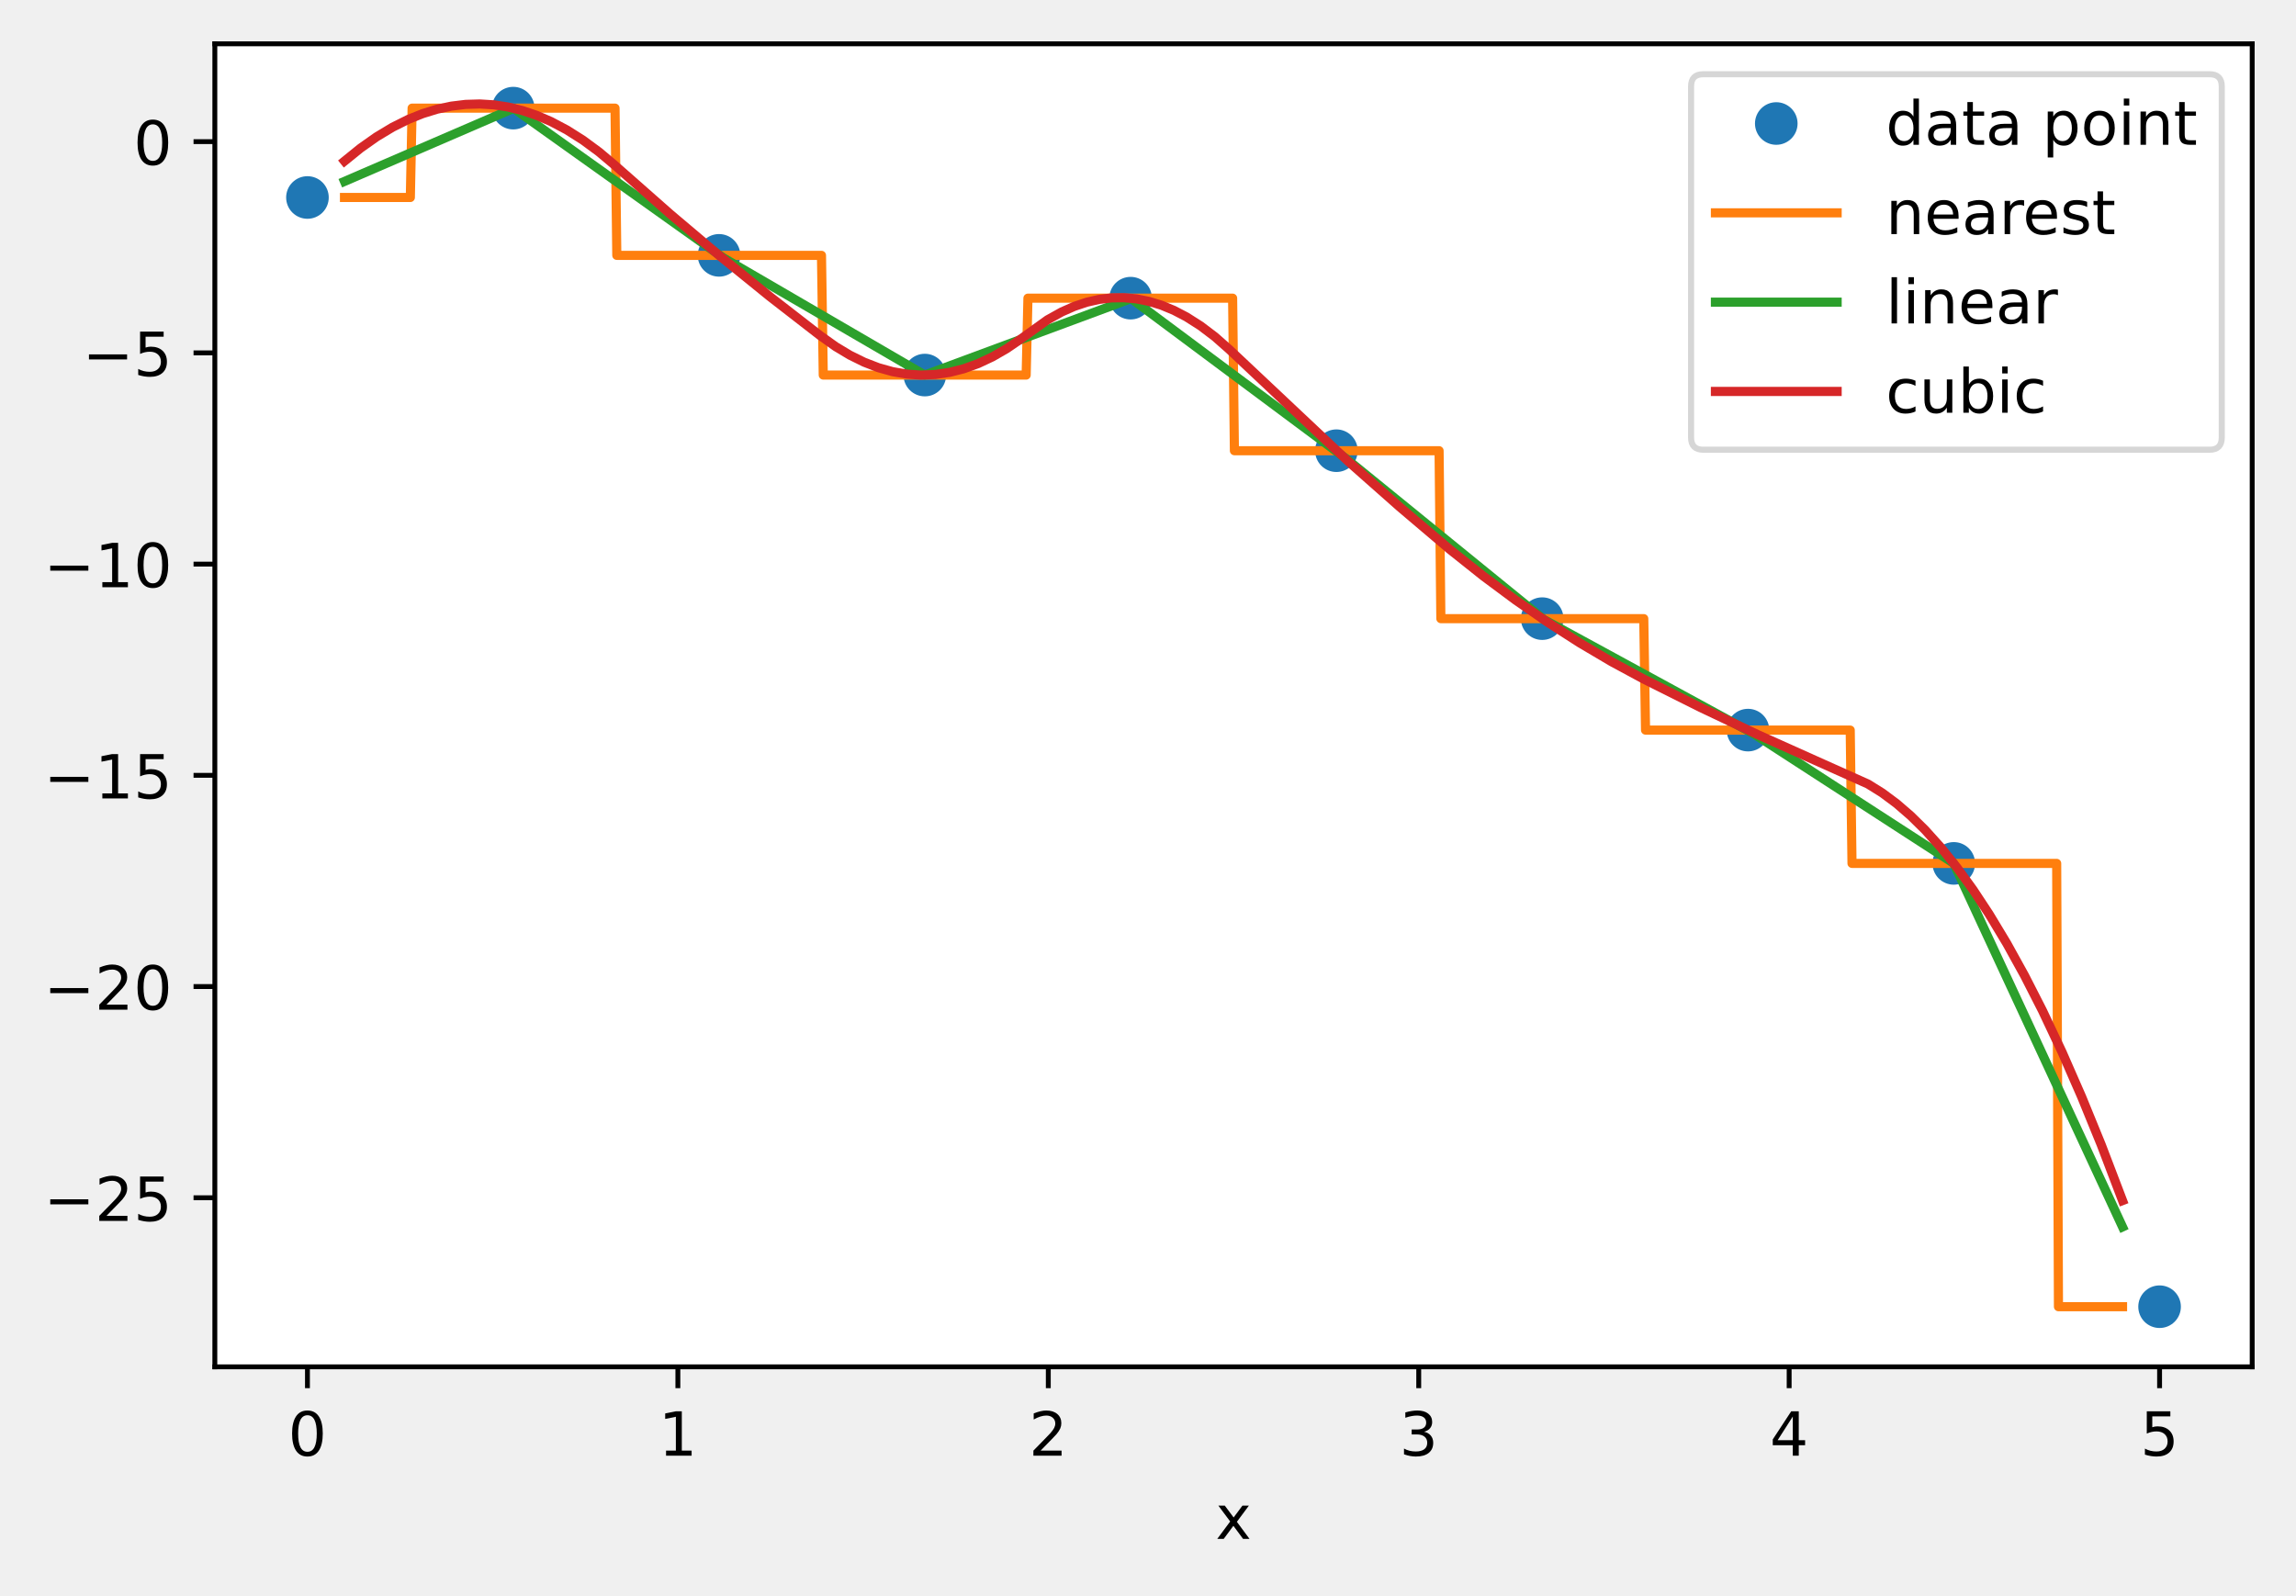
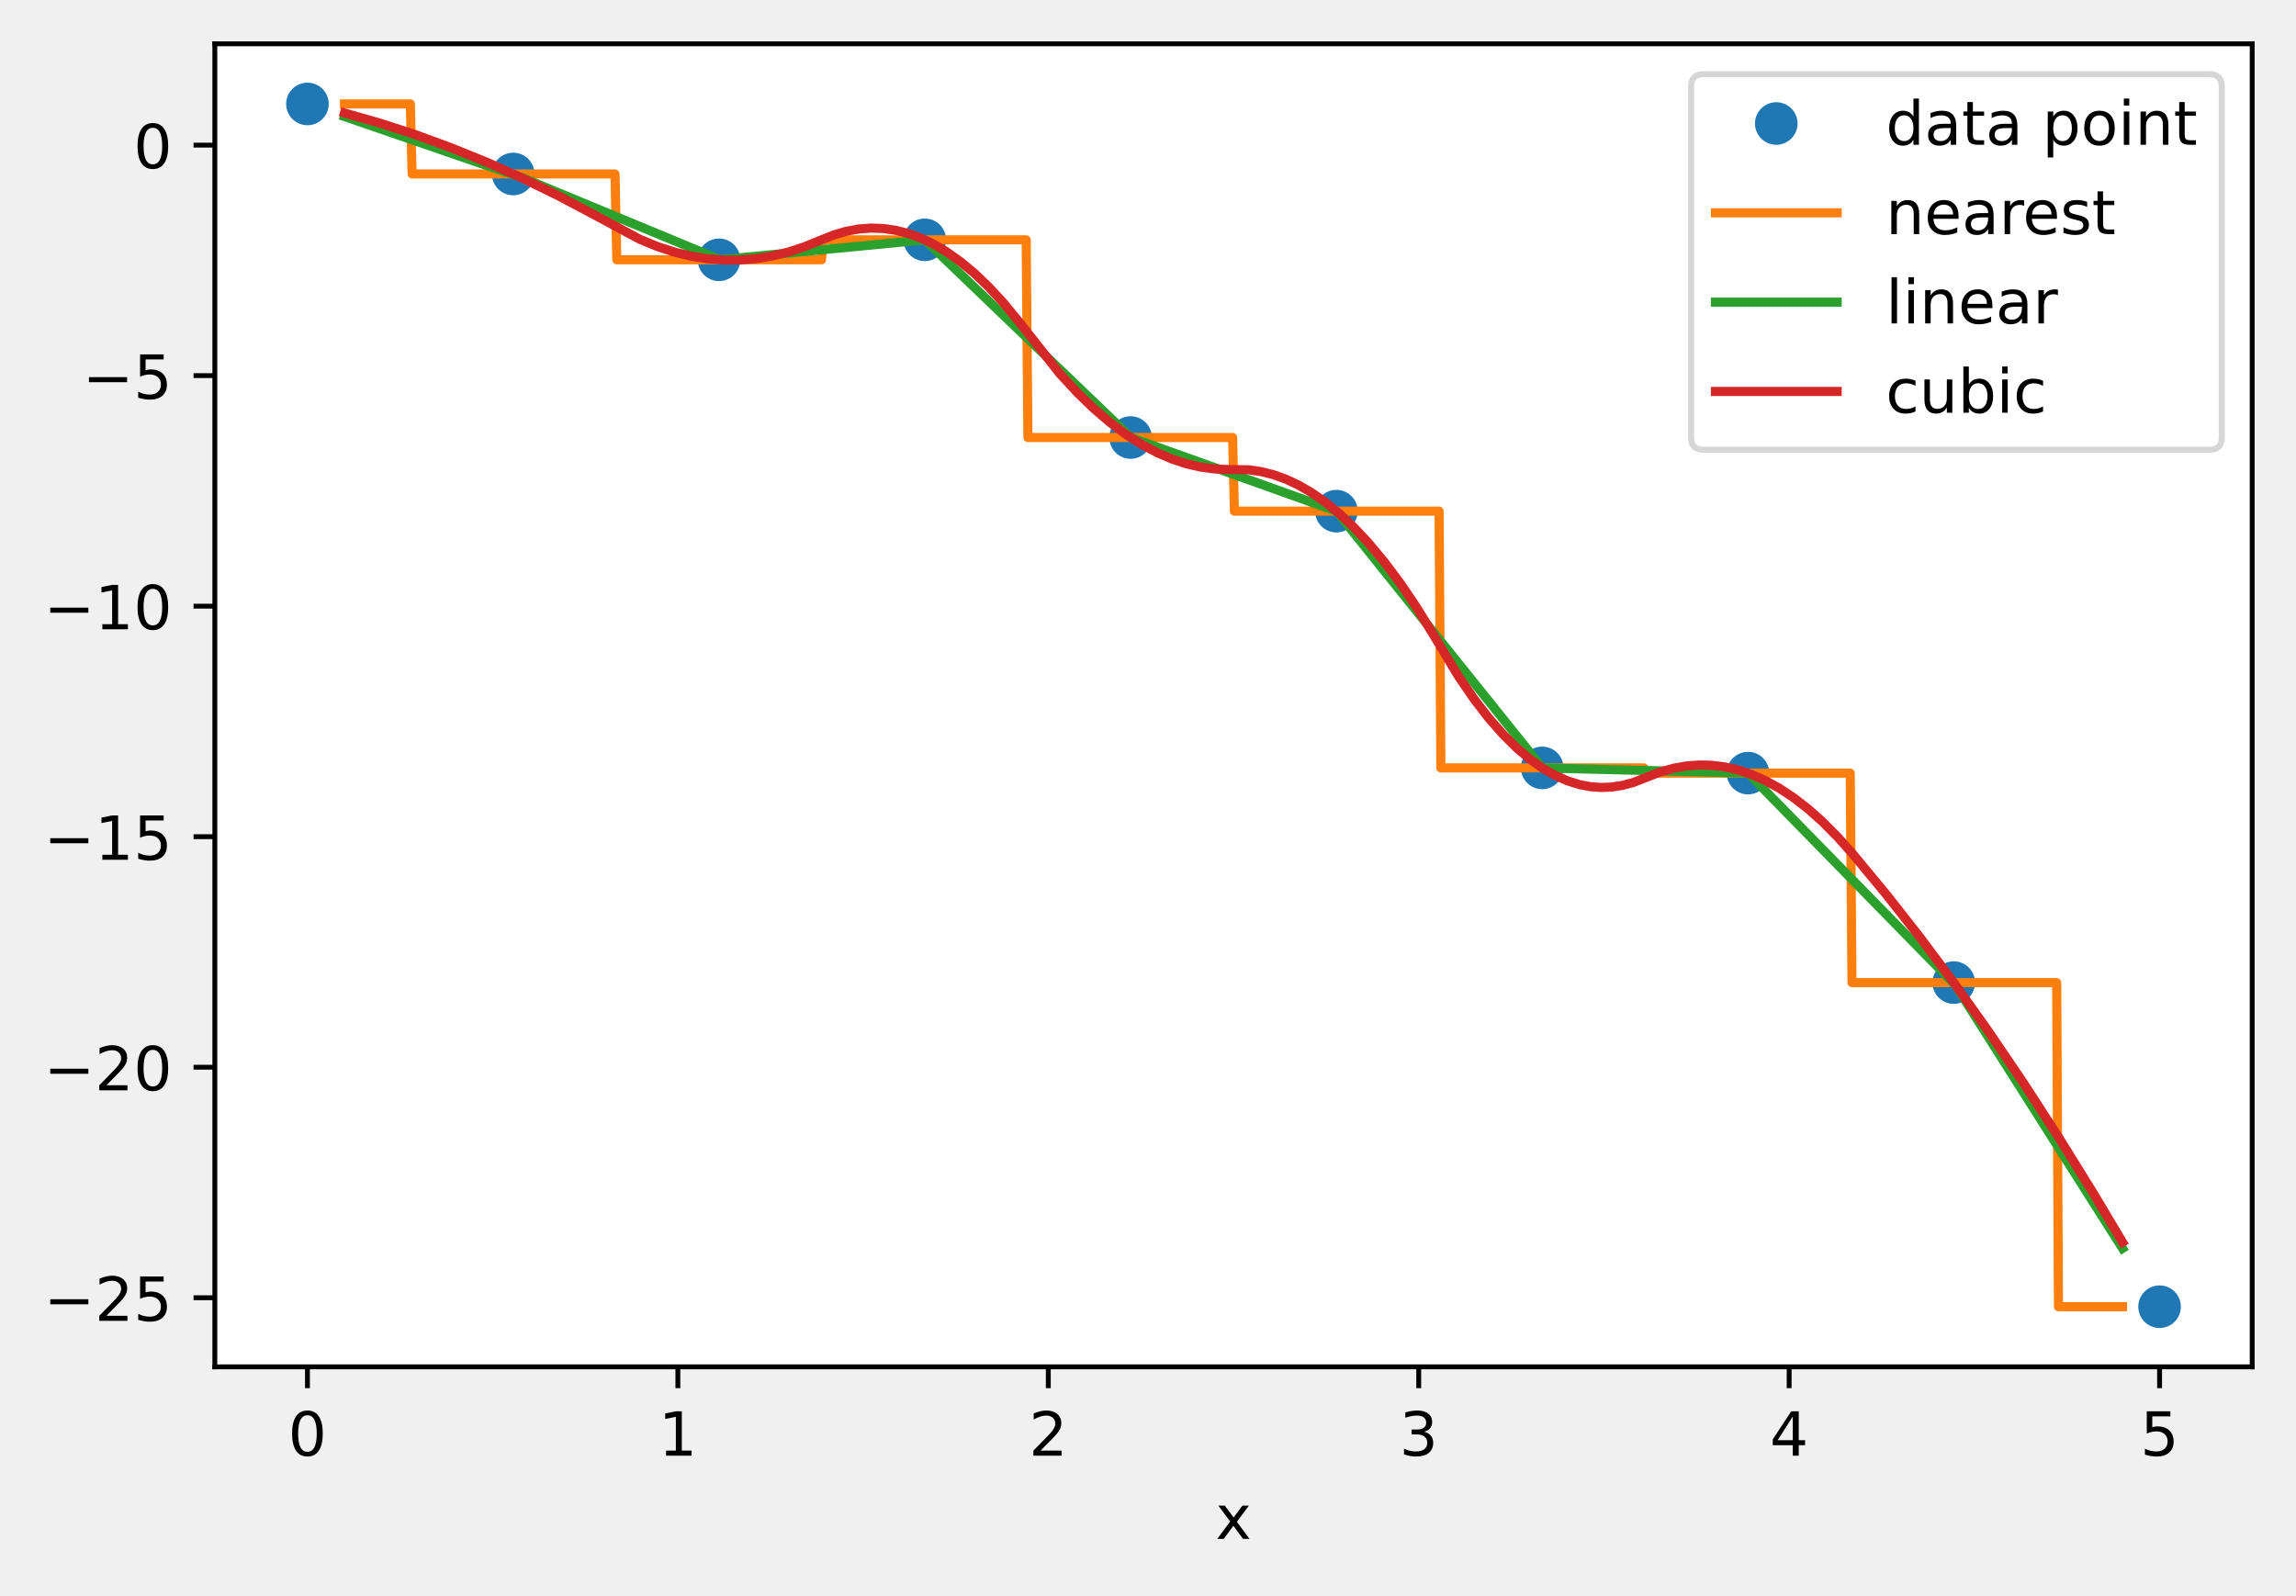
<svg xmlns="http://www.w3.org/2000/svg" xmlns:xlink="http://www.w3.org/1999/xlink" height="262.196pt" version="1.1" viewBox="0 0 377.305 262.196" width="377.305pt">
  <defs>
    <style type="text/css">*{stroke-linecap:butt;stroke-linejoin:round;}</style>
  </defs>
  <g id="figure_1">
    <g id="patch_1">
      <path d="M 0 262.196  L 377.305 262.196  L 377.305 0  L 0 0  z " style="fill:none;" />
    </g>
    <g id="axes_1">
      <g id="patch_2">
        <path d="M 35.305 224.64  L 370.105 224.64  L 370.105 7.2  L 35.305 7.2  z " style="fill:#ffffff;" />
      </g>
      <g id="matplotlib.axis_1">
        <g id="xtick_1">
          <g id="line2d_1">
            <defs>
-               <path d="M 0 0  L 0 3.5  " id="m9fa7b2bb72" style="stroke:#000000;stroke-width:0.8;" />
-             </defs>
-             <g>
-               <use style="stroke:#000000;stroke-width:0.8;" x="50.523" xlink:href="#m9fa7b2bb72" y="224.64" />
+               <path d="M 0 0  L 0 3.5  " id="mdf6b6b9850" style="stroke:#000000;stroke-width:0.8;" />
+             </defs>
+             <g>
+               <use style="stroke:#000000;stroke-width:0.8;" x="50.523" xlink:href="#mdf6b6b9850" y="224.64" />
            </g>
          </g>
          <g id="text_1">
            <g transform="translate(47.34162 239.2384)scale(0.1 -0.1)">
              <defs>
                <path d="M 31.781 66.406  Q 24.172 66.406 20.328 58.906  Q 16.5 51.422 16.5 36.375  Q 16.5 21.391 20.328 13.891  Q 24.172 6.391 31.781 6.391  Q 39.453 6.391 43.281 13.891  Q 47.125 21.391 47.125 36.375  Q 47.125 51.422 43.281 58.906  Q 39.453 66.406 31.781 66.406  z M 31.781 74.219  Q 44.047 74.219 50.516 64.516  Q 56.984 54.828 56.984 36.375  Q 56.984 17.969 50.516 8.266  Q 44.047 -1.422 31.781 -1.422  Q 19.531 -1.422 13.062 8.266  Q 6.594 17.969 6.594 36.375  Q 6.594 54.828 13.062 64.516  Q 19.531 74.219 31.781 74.219  z " id="DejaVuSans-48" />
              </defs>
              <use xlink:href="#DejaVuSans-48" />
            </g>
          </g>
        </g>
        <g id="xtick_2">
          <g id="line2d_2">
            <g>
-               <use style="stroke:#000000;stroke-width:0.8;" x="111.396" xlink:href="#m9fa7b2bb72" y="224.64" />
+               <use style="stroke:#000000;stroke-width:0.8;" x="111.396" xlink:href="#mdf6b6b9850" y="224.64" />
            </g>
          </g>
          <g id="text_2">
            <g transform="translate(108.2143 239.2384)scale(0.1 -0.1)">
              <defs>
                <path d="M 12.406 8.297  L 28.516 8.297  L 28.516 63.922  L 10.984 60.406  L 10.984 69.391  L 28.422 72.906  L 38.281 72.906  L 38.281 8.297  L 54.391 8.297  L 54.391 0  L 12.406 0  z " id="DejaVuSans-49" />
              </defs>
              <use xlink:href="#DejaVuSans-49" />
            </g>
          </g>
        </g>
        <g id="xtick_3">
          <g id="line2d_3">
            <g>
-               <use style="stroke:#000000;stroke-width:0.8;" x="172.268" xlink:href="#m9fa7b2bb72" y="224.64" />
+               <use style="stroke:#000000;stroke-width:0.8;" x="172.268" xlink:href="#mdf6b6b9850" y="224.64" />
            </g>
          </g>
          <g id="text_3">
            <g transform="translate(169.0871 239.2384)scale(0.1 -0.1)">
              <defs>
                <path d="M 19.188 8.297  L 53.609 8.297  L 53.609 0  L 7.328 0  L 7.328 8.297  Q 12.938 14.109 22.625 23.891  Q 32.328 33.688 34.812 36.531  Q 39.547 41.844 41.422 45.531  Q 43.312 49.219 43.312 52.781  Q 43.312 58.594 39.234 62.25  Q 35.156 65.922 28.609 65.922  Q 23.969 65.922 18.812 64.312  Q 13.672 62.703 7.812 59.422  L 7.812 69.391  Q 13.766 71.781 18.938 73  Q 24.125 74.219 28.422 74.219  Q 39.75 74.219 46.484 68.547  Q 53.219 62.891 53.219 53.422  Q 53.219 48.922 51.531 44.891  Q 49.859 40.875 45.406 35.406  Q 44.188 33.984 37.641 27.219  Q 31.109 20.453 19.188 8.297  z " id="DejaVuSans-50" />
              </defs>
              <use xlink:href="#DejaVuSans-50" />
            </g>
          </g>
        </g>
        <g id="xtick_4">
          <g id="line2d_4">
            <g>
-               <use style="stroke:#000000;stroke-width:0.8;" x="233.141" xlink:href="#m9fa7b2bb72" y="224.64" />
+               <use style="stroke:#000000;stroke-width:0.8;" x="233.141" xlink:href="#mdf6b6b9850" y="224.64" />
            </g>
          </g>
          <g id="text_4">
            <g transform="translate(229.9598 239.2384)scale(0.1 -0.1)">
              <defs>
                <path d="M 40.578 39.312  Q 47.656 37.797 51.625 33  Q 55.609 28.219 55.609 21.188  Q 55.609 10.406 48.188 4.484  Q 40.766 -1.422 27.094 -1.422  Q 22.516 -1.422 17.656 -0.516  Q 12.797 0.391 7.625 2.203  L 7.625 11.719  Q 11.719 9.328 16.594 8.109  Q 21.484 6.891 26.812 6.891  Q 36.078 6.891 40.938 10.547  Q 45.797 14.203 45.797 21.188  Q 45.797 27.641 41.281 31.266  Q 36.766 34.906 28.719 34.906  L 20.219 34.906  L 20.219 43.016  L 29.109 43.016  Q 36.375 43.016 40.234 45.922  Q 44.094 48.828 44.094 54.297  Q 44.094 59.906 40.109 62.906  Q 36.141 65.922 28.719 65.922  Q 24.656 65.922 20.016 65.031  Q 15.375 64.156 9.812 62.312  L 9.812 71.094  Q 15.438 72.656 20.344 73.438  Q 25.25 74.219 29.594 74.219  Q 40.828 74.219 47.359 69.109  Q 53.906 64.016 53.906 55.328  Q 53.906 49.266 50.438 45.094  Q 46.969 40.922 40.578 39.312  z " id="DejaVuSans-51" />
              </defs>
              <use xlink:href="#DejaVuSans-51" />
            </g>
          </g>
        </g>
        <g id="xtick_5">
          <g id="line2d_5">
            <g>
-               <use style="stroke:#000000;stroke-width:0.8;" x="294.014" xlink:href="#m9fa7b2bb72" y="224.64" />
+               <use style="stroke:#000000;stroke-width:0.8;" x="294.014" xlink:href="#mdf6b6b9850" y="224.64" />
            </g>
          </g>
          <g id="text_5">
            <g transform="translate(290.8325 239.2384)scale(0.1 -0.1)">
              <defs>
                <path d="M 37.797 64.312  L 12.891 25.391  L 37.797 25.391  z M 35.203 72.906  L 47.609 72.906  L 47.609 25.391  L 58.016 25.391  L 58.016 17.188  L 47.609 17.188  L 47.609 0  L 37.797 0  L 37.797 17.188  L 4.891 17.188  L 4.891 26.703  z " id="DejaVuSans-52" />
              </defs>
              <use xlink:href="#DejaVuSans-52" />
            </g>
          </g>
        </g>
        <g id="xtick_6">
          <g id="line2d_6">
            <g>
-               <use style="stroke:#000000;stroke-width:0.8;" x="354.887" xlink:href="#m9fa7b2bb72" y="224.64" />
+               <use style="stroke:#000000;stroke-width:0.8;" x="354.887" xlink:href="#mdf6b6b9850" y="224.64" />
            </g>
          </g>
          <g id="text_6">
            <g transform="translate(351.7053 239.2384)scale(0.1 -0.1)">
              <defs>
                <path d="M 10.797 72.906  L 49.516 72.906  L 49.516 64.594  L 19.828 64.594  L 19.828 46.734  Q 21.969 47.469 24.109 47.828  Q 26.266 48.188 28.422 48.188  Q 40.625 48.188 47.75 41.5  Q 54.891 34.812 54.891 23.391  Q 54.891 11.625 47.562 5.094  Q 40.234 -1.422 26.906 -1.422  Q 22.312 -1.422 17.547 -0.641  Q 12.797 0.141 7.719 1.703  L 7.719 11.625  Q 12.109 9.234 16.797 8.062  Q 21.484 6.891 26.703 6.891  Q 35.156 6.891 40.078 11.328  Q 45.016 15.766 45.016 23.391  Q 45.016 31 40.078 35.438  Q 35.156 39.891 26.703 39.891  Q 22.75 39.891 18.812 39.016  Q 14.891 38.141 10.797 36.281  z " id="DejaVuSans-53" />
              </defs>
              <use xlink:href="#DejaVuSans-53" />
            </g>
          </g>
        </g>
        <g id="text_7">
          <g transform="translate(199.7453 252.9166)scale(0.1 -0.1)">
            <defs>
              <path d="M 54.891 54.688  L 35.109 28.078  L 55.906 0  L 45.312 0  L 29.391 21.484  L 13.484 0  L 2.875 0  L 24.125 28.609  L 4.688 54.688  L 15.281 54.688  L 29.781 35.203  L 44.281 54.688  z " id="DejaVuSans-120" />
            </defs>
            <use xlink:href="#DejaVuSans-120" />
          </g>
        </g>
      </g>
      <g id="matplotlib.axis_2">
        <g id="ytick_1">
          <g id="line2d_7">
            <defs>
-               <path d="M 0 0  L -3.5 0  " id="m4be8e245df" style="stroke:#000000;stroke-width:0.8;" />
-             </defs>
-             <g>
-               <use style="stroke:#000000;stroke-width:0.8;" x="35.305" xlink:href="#m4be8e245df" y="196.855" />
+               <path d="M 0 0  L -3.5 0  " id="m2363ad67a5" style="stroke:#000000;stroke-width:0.8;" />
+             </defs>
+             <g>
+               <use style="stroke:#000000;stroke-width:0.8;" x="35.305" xlink:href="#m2363ad67a5" y="213.281" />
            </g>
          </g>
          <g id="text_8">
-             <g transform="translate(7.2 200.6547)scale(0.1 -0.1)">
+             <g transform="translate(7.2 217.0801)scale(0.1 -0.1)">
              <defs>
                <path d="M 10.594 35.5  L 73.188 35.5  L 73.188 27.203  L 10.594 27.203  z " id="DejaVuSans-8722" />
              </defs>
              <use xlink:href="#DejaVuSans-8722" />
              <use x="83.789" xlink:href="#DejaVuSans-50" />
              <use x="147.412" xlink:href="#DejaVuSans-53" />
            </g>
          </g>
        </g>
        <g id="ytick_2">
          <g id="line2d_8">
            <g>
-               <use style="stroke:#000000;stroke-width:0.8;" x="35.305" xlink:href="#m4be8e245df" y="162.14" />
+               <use style="stroke:#000000;stroke-width:0.8;" x="35.305" xlink:href="#m2363ad67a5" y="175.394" />
            </g>
          </g>
          <g id="text_9">
-             <g transform="translate(7.2 165.9394)scale(0.1 -0.1)">
+             <g transform="translate(7.2 179.1937)scale(0.1 -0.1)">
              <use xlink:href="#DejaVuSans-8722" />
              <use x="83.789" xlink:href="#DejaVuSans-50" />
              <use x="147.412" xlink:href="#DejaVuSans-48" />
            </g>
          </g>
        </g>
        <g id="ytick_3">
          <g id="line2d_9">
            <g>
-               <use style="stroke:#000000;stroke-width:0.8;" x="35.305" xlink:href="#m4be8e245df" y="127.425" />
+               <use style="stroke:#000000;stroke-width:0.8;" x="35.305" xlink:href="#m2363ad67a5" y="137.508" />
            </g>
          </g>
          <g id="text_10">
-             <g transform="translate(7.2 131.2242)scale(0.1 -0.1)">
+             <g transform="translate(7.2 141.3072)scale(0.1 -0.1)">
              <use xlink:href="#DejaVuSans-8722" />
              <use x="83.789" xlink:href="#DejaVuSans-49" />
              <use x="147.412" xlink:href="#DejaVuSans-53" />
            </g>
          </g>
        </g>
        <g id="ytick_4">
          <g id="line2d_10">
            <g>
-               <use style="stroke:#000000;stroke-width:0.8;" x="35.305" xlink:href="#m4be8e245df" y="92.71" />
+               <use style="stroke:#000000;stroke-width:0.8;" x="35.305" xlink:href="#m2363ad67a5" y="99.621" />
            </g>
          </g>
          <g id="text_11">
-             <g transform="translate(7.2 96.50896)scale(0.1 -0.1)">
+             <g transform="translate(7.2 103.4207)scale(0.1 -0.1)">
              <use xlink:href="#DejaVuSans-8722" />
              <use x="83.789" xlink:href="#DejaVuSans-49" />
              <use x="147.412" xlink:href="#DejaVuSans-48" />
            </g>
          </g>
        </g>
        <g id="ytick_5">
          <g id="line2d_11">
            <g>
-               <use style="stroke:#000000;stroke-width:0.8;" x="35.305" xlink:href="#m4be8e245df" y="57.995" />
+               <use style="stroke:#000000;stroke-width:0.8;" x="35.305" xlink:href="#m2363ad67a5" y="61.735" />
            </g>
          </g>
          <g id="text_12">
-             <g transform="translate(13.5625 61.79373)scale(0.1 -0.1)">
+             <g transform="translate(13.5625 65.53424)scale(0.1 -0.1)">
              <use xlink:href="#DejaVuSans-8722" />
              <use x="83.789" xlink:href="#DejaVuSans-53" />
            </g>
          </g>
        </g>
        <g id="ytick_6">
          <g id="line2d_12">
            <g>
-               <use style="stroke:#000000;stroke-width:0.8;" x="35.305" xlink:href="#m4be8e245df" y="23.279" />
+               <use style="stroke:#000000;stroke-width:0.8;" x="35.305" xlink:href="#m2363ad67a5" y="23.849" />
            </g>
          </g>
          <g id="text_13">
-             <g transform="translate(21.94219 27.0785)scale(0.1 -0.1)">
+             <g transform="translate(21.94219 27.64777)scale(0.1 -0.1)">
              <use xlink:href="#DejaVuSans-48" />
            </g>
          </g>
        </g>
      </g>
      <g id="line2d_13">
        <defs>
-           <path d="M 0 3  C 0.796 3 1.559 2.684 2.121 2.121  C 2.684 1.559 3 0.796 3 0  C 3 -0.796 2.684 -1.559 2.121 -2.121  C 1.559 -2.684 0.796 -3 0 -3  C -0.796 -3 -1.559 -2.684 -2.121 -2.121  C -2.684 -1.559 -3 -0.796 -3 0  C -3 0.796 -2.684 1.559 -2.121 2.121  C -1.559 2.684 -0.796 3 0 3  z " id="m70aaa8f7f4" style="stroke:#1f77b4;" />
+           <path d="M 0 3  C 0.796 3 1.559 2.684 2.121 2.121  C 2.684 1.559 3 0.796 3 0  C 3 -0.796 2.684 -1.559 2.121 -2.121  C 1.559 -2.684 0.796 -3 0 -3  C -0.796 -3 -1.559 -2.684 -2.121 -2.121  C -2.684 -1.559 -3 -0.796 -3 0  C -3 0.796 -2.684 1.559 -2.121 2.121  C -1.559 2.684 -0.796 3 0 3  z " id="m2098691290" style="stroke:#1f77b4;" />
        </defs>
-         <g clip-path="url(#pf275169c9a)">
-           <use style="fill:#1f77b4;stroke:#1f77b4;" x="50.523" xlink:href="#m70aaa8f7f4" y="32.457" />
-           <use style="fill:#1f77b4;stroke:#1f77b4;" x="84.341" xlink:href="#m70aaa8f7f4" y="17.771" />
-           <use style="fill:#1f77b4;stroke:#1f77b4;" x="118.159" xlink:href="#m70aaa8f7f4" y="41.967" />
-           <use style="fill:#1f77b4;stroke:#1f77b4;" x="151.977" xlink:href="#m70aaa8f7f4" y="61.642" />
-           <use style="fill:#1f77b4;stroke:#1f77b4;" x="185.796" xlink:href="#m70aaa8f7f4" y="49.003" />
-           <use style="fill:#1f77b4;stroke:#1f77b4;" x="219.614" xlink:href="#m70aaa8f7f4" y="74.073" />
-           <use style="fill:#1f77b4;stroke:#1f77b4;" x="253.432" xlink:href="#m70aaa8f7f4" y="101.674" />
-           <use style="fill:#1f77b4;stroke:#1f77b4;" x="287.25" xlink:href="#m70aaa8f7f4" y="119.993" />
-           <use style="fill:#1f77b4;stroke:#1f77b4;" x="321.068" xlink:href="#m70aaa8f7f4" y="141.898" />
-           <use style="fill:#1f77b4;stroke:#1f77b4;" x="354.887" xlink:href="#m70aaa8f7f4" y="214.756" />
+         <g clip-path="url(#pa7aaea98cc)">
+           <use style="fill:#1f77b4;stroke:#1f77b4;" x="50.523" xlink:href="#m2098691290" y="17.084" />
+           <use style="fill:#1f77b4;stroke:#1f77b4;" x="84.341" xlink:href="#m2098691290" y="28.593" />
+           <use style="fill:#1f77b4;stroke:#1f77b4;" x="118.159" xlink:href="#m2098691290" y="42.698" />
+           <use style="fill:#1f77b4;stroke:#1f77b4;" x="151.977" xlink:href="#m2098691290" y="39.413" />
+           <use style="fill:#1f77b4;stroke:#1f77b4;" x="185.796" xlink:href="#m2098691290" y="71.908" />
+           <use style="fill:#1f77b4;stroke:#1f77b4;" x="219.614" xlink:href="#m2098691290" y="84.008" />
+           <use style="fill:#1f77b4;stroke:#1f77b4;" x="253.432" xlink:href="#m2098691290" y="126.204" />
+           <use style="fill:#1f77b4;stroke:#1f77b4;" x="287.25" xlink:href="#m2098691290" y="127.061" />
+           <use style="fill:#1f77b4;stroke:#1f77b4;" x="321.068" xlink:href="#m2098691290" y="161.492" />
+           <use style="fill:#1f77b4;stroke:#1f77b4;" x="354.887" xlink:href="#m2098691290" y="214.756" />
        </g>
      </g>
      <g id="line2d_14">
-         <path clip-path="url(#pf275169c9a)" d="M 56.61 32.457  L 67.432 32.457  L 67.724 17.771  L 101.067 17.771  L 101.36 41.967  L 134.995 41.967  L 135.288 61.642  L 168.631 61.642  L 168.923 49.003  L 202.558 49.003  L 202.851 74.073  L 236.486 74.073  L 236.779 101.674  L 270.122 101.674  L 270.414 119.993  L 304.05 119.993  L 304.342 141.898  L 337.977 141.898  L 338.27 214.756  L 348.799 214.756  L 348.799 214.756  " style="fill:none;stroke:#ff7f0e;stroke-linecap:square;stroke-width:1.5;" />
+         <path clip-path="url(#pa7aaea98cc)" d="M 56.61 17.084  L 67.432 17.084  L 67.724 28.593  L 101.067 28.593  L 101.36 42.698  L 134.995 42.698  L 135.288 39.413  L 168.631 39.413  L 168.923 71.908  L 202.558 71.908  L 202.851 84.008  L 236.486 84.008  L 236.779 126.204  L 270.122 126.204  L 270.414 127.061  L 304.05 127.061  L 304.342 161.492  L 337.977 161.492  L 338.27 214.756  L 348.799 214.756  L 348.799 214.756  " style="fill:none;stroke:#ff7f0e;stroke-linecap:square;stroke-width:1.5;" />
      </g>
      <g id="line2d_15">
-         <path clip-path="url(#pf275169c9a)" d="M 56.61 29.814  L 84.396 17.81  L 118.909 42.403  L 151.959 61.631  L 154.007 60.884  L 185.887 49.071  L 221.277 75.43  L 253.743 101.842  L 288.256 120.644  L 321.013 141.862  L 321.891 143.67  L 348.799 201.642  L 348.799 201.642  " style="fill:none;stroke:#2ca02c;stroke-linecap:square;stroke-width:1.5;" />
+         <path clip-path="url(#pa7aaea98cc)" d="M 56.61 19.155  L 85.858 29.226  L 118.324 42.682  L 151.959 39.415  L 154.299 41.644  L 185.887 71.941  L 219.522 83.975  L 220.107 84.624  L 253.45 126.205  L 287.086 127.057  L 287.378 127.192  L 321.306 161.866  L 348.799 205.169  L 348.799 205.169  " style="fill:none;stroke:#2ca02c;stroke-linecap:square;stroke-width:1.5;" />
      </g>
      <g id="line2d_16">
-         <path clip-path="url(#pf275169c9a)" d="M 56.61 26.483  L 59.242 24.353  L 61.875 22.496  L 64.507 20.912  L 67.139 19.602  L 69.479 18.667  L 71.819 17.948  L 74.159 17.445  L 76.499 17.158  L 78.839 17.087  L 81.179 17.232  L 83.518 17.593  L 85.858 18.17  L 88.198 18.963  L 90.538 19.972  L 93.17 21.366  L 95.803 23.033  L 98.435 24.973  L 101.067 27.187  L 110.134 35.181  L 118.324 42.103  L 126.513 48.741  L 134.703 55.095  L 137.335 56.971  L 139.675 58.374  L 142.015 59.528  L 144.355 60.432  L 146.694 61.086  L 149.034 61.489  L 151.374 61.643  L 153.714 61.546  L 156.054 61.2  L 158.394 60.603  L 160.734 59.756  L 163.073 58.659  L 165.413 57.312  L 167.753 55.715  L 172.14 52.565  L 174.48 51.263  L 176.528 50.358  L 178.575 49.672  L 180.622 49.206  L 182.67 48.958  L 184.717 48.93  L 186.764 49.12  L 188.812 49.53  L 190.859 50.159  L 192.907 51.007  L 194.954 52.074  L 197.294 53.562  L 199.634 55.336  L 201.973 57.396  L 221.57 75.844  L 230.052 83.342  L 238.241 90.289  L 243.798 94.713  L 249.063 98.628  L 254.328 102.275  L 259.592 105.655  L 264.857 108.766  L 270.122 111.609  L 279.481 116.29  L 288.841 120.73  L 298.2 124.928  L 306.974 128.858  L 309.314 130.317  L 311.654 132.058  L 313.994 134.079  L 316.334 136.381  L 318.966 139.306  L 321.598 142.587  L 324.231 146.224  L 326.863 150.216  L 329.788 155.069  L 332.713 160.361  L 335.638 166.091  L 338.855 172.902  L 342.072 180.244  L 345.289 188.117  L 348.799 197.311  L 348.799 197.311  " style="fill:none;stroke:#d62728;stroke-linecap:square;stroke-width:1.5;" />
+         <path clip-path="url(#pa7aaea98cc)" d="M 56.61 18.57  L 62.46 20.241  L 68.309 22.148  L 74.159 24.293  L 80.009 26.676  L 85.858 29.295  L 91.708 32.152  L 97.85 35.407  L 105.162 39.338  L 108.087 40.542  L 111.012 41.485  L 113.644 42.113  L 116.276 42.529  L 118.909 42.736  L 121.541 42.731  L 124.173 42.516  L 126.806 42.091  L 129.438 41.455  L 132.07 40.609  L 134.995 39.422  L 137.043 38.6  L 139.09 38.003  L 141.137 37.631  L 143.185 37.484  L 145.232 37.563  L 147.279 37.866  L 149.327 38.395  L 151.374 39.148  L 153.422 40.127  L 155.469 41.331  L 157.809 42.982  L 160.149 44.927  L 162.488 47.167  L 164.828 49.7  L 167.461 52.902  L 174.188 61.436  L 177.113 64.602  L 179.745 67.148  L 182.377 69.406  L 185.01 71.376  L 187.642 73.058  L 190.274 74.453  L 192.614 75.451  L 194.954 76.221  L 197.294 76.765  L 199.634 77.08  L 201.973 77.169  L 205.191 77.211  L 207.238 77.506  L 209.286 78.023  L 211.333 78.762  L 213.38 79.721  L 215.428 80.903  L 217.767 82.524  L 220.107 84.435  L 222.447 86.635  L 224.787 89.125  L 227.419 92.271  L 230.052 95.784  L 232.684 99.662  L 235.609 104.401  L 239.704 111.2  L 242.336 115.026  L 244.676 118.049  L 247.016 120.716  L 249.355 123.028  L 251.403 124.758  L 253.45 126.216  L 255.498 127.402  L 257.545 128.315  L 259.592 128.956  L 261.347 129.288  L 263.102 129.42  L 264.857 129.352  L 266.612 129.084  L 268.367 128.616  L 270.414 127.816  L 272.754 126.898  L 275.094 126.242  L 277.141 125.883  L 279.189 125.726  L 281.236 125.77  L 283.283 126.015  L 285.331 126.461  L 287.671 127.217  L 290.01 128.235  L 292.35 129.517  L 294.69 131.061  L 297.03 132.867  L 299.37 134.937  L 302.002 137.579  L 304.635 140.549  L 309.899 146.906  L 315.456 153.977  L 321.013 161.416  L 326.571 169.226  L 332.42 177.845  L 338.27 186.874  L 344.12 196.313  L 348.799 204.159  L 348.799 204.159  " style="fill:none;stroke:#d62728;stroke-linecap:square;stroke-width:1.5;" />
      </g>
      <g id="patch_3">
        <path d="M 35.305 224.64  L 35.305 7.2  " style="fill:none;stroke:#000000;stroke-linecap:square;stroke-linejoin:miter;stroke-width:0.8;" />
      </g>
      <g id="patch_4">
        <path d="M 370.105 224.64  L 370.105 7.2  " style="fill:none;stroke:#000000;stroke-linecap:square;stroke-linejoin:miter;stroke-width:0.8;" />
      </g>
      <g id="patch_5">
        <path d="M 35.305 224.64  L 370.105 224.64  " style="fill:none;stroke:#000000;stroke-linecap:square;stroke-linejoin:miter;stroke-width:0.8;" />
      </g>
      <g id="patch_6">
        <path d="M 35.305 7.2  L 370.105 7.2  " style="fill:none;stroke:#000000;stroke-linecap:square;stroke-linejoin:miter;stroke-width:0.8;" />
      </g>
      <g id="legend_1">
        <g id="patch_7">
          <path d="M 279.898 73.912  L 363.105 73.912  Q 365.105 73.912 365.105 71.912  L 365.105 14.2  Q 365.105 12.2 363.105 12.2  L 279.898 12.2  Q 277.898 12.2 277.898 14.2  L 277.898 71.912  Q 277.898 73.912 279.898 73.912  z " style="fill:#ffffff;opacity:0.8;stroke:#cccccc;stroke-linejoin:miter;" />
        </g>
        <g id="line2d_17" />
        <g id="line2d_18">
          <g>
-             <use style="fill:#1f77b4;stroke:#1f77b4;" x="291.898" xlink:href="#m70aaa8f7f4" y="20.298" />
+             <use style="fill:#1f77b4;stroke:#1f77b4;" x="291.898" xlink:href="#m2098691290" y="20.298" />
          </g>
        </g>
        <g id="text_14">
          <g transform="translate(309.8984 23.79844)scale(0.1 -0.1)">
            <defs>
              <path d="M 45.406 46.391  L 45.406 75.984  L 54.391 75.984  L 54.391 0  L 45.406 0  L 45.406 8.203  Q 42.578 3.328 38.25 0.953  Q 33.938 -1.422 27.875 -1.422  Q 17.969 -1.422 11.734 6.484  Q 5.516 14.406 5.516 27.297  Q 5.516 40.188 11.734 48.094  Q 17.969 56 27.875 56  Q 33.938 56 38.25 53.625  Q 42.578 51.266 45.406 46.391  z M 14.797 27.297  Q 14.797 17.391 18.875 11.75  Q 22.953 6.109 30.078 6.109  Q 37.203 6.109 41.297 11.75  Q 45.406 17.391 45.406 27.297  Q 45.406 37.203 41.297 42.844  Q 37.203 48.484 30.078 48.484  Q 22.953 48.484 18.875 42.844  Q 14.797 37.203 14.797 27.297  z " id="DejaVuSans-100" />
              <path d="M 34.281 27.484  Q 23.391 27.484 19.188 25  Q 14.984 22.516 14.984 16.5  Q 14.984 11.719 18.141 8.906  Q 21.297 6.109 26.703 6.109  Q 34.188 6.109 38.703 11.406  Q 43.219 16.703 43.219 25.484  L 43.219 27.484  z M 52.203 31.203  L 52.203 0  L 43.219 0  L 43.219 8.297  Q 40.141 3.328 35.547 0.953  Q 30.953 -1.422 24.312 -1.422  Q 15.922 -1.422 10.953 3.297  Q 6 8.016 6 15.922  Q 6 25.141 12.172 29.828  Q 18.359 34.516 30.609 34.516  L 43.219 34.516  L 43.219 35.406  Q 43.219 41.609 39.141 45  Q 35.062 48.391 27.688 48.391  Q 23 48.391 18.547 47.266  Q 14.109 46.141 10.016 43.891  L 10.016 52.203  Q 14.938 54.109 19.578 55.047  Q 24.219 56 28.609 56  Q 40.484 56 46.344 49.844  Q 52.203 43.703 52.203 31.203  z " id="DejaVuSans-97" />
              <path d="M 18.312 70.219  L 18.312 54.688  L 36.812 54.688  L 36.812 47.703  L 18.312 47.703  L 18.312 18.016  Q 18.312 11.328 20.141 9.422  Q 21.969 7.516 27.594 7.516  L 36.812 7.516  L 36.812 0  L 27.594 0  Q 17.188 0 13.234 3.875  Q 9.281 7.766 9.281 18.016  L 9.281 47.703  L 2.688 47.703  L 2.688 54.688  L 9.281 54.688  L 9.281 70.219  z " id="DejaVuSans-116" />
              <path id="DejaVuSans-32" />
              <path d="M 18.109 8.203  L 18.109 -20.797  L 9.078 -20.797  L 9.078 54.688  L 18.109 54.688  L 18.109 46.391  Q 20.953 51.266 25.266 53.625  Q 29.594 56 35.594 56  Q 45.562 56 51.781 48.094  Q 58.016 40.188 58.016 27.297  Q 58.016 14.406 51.781 6.484  Q 45.562 -1.422 35.594 -1.422  Q 29.594 -1.422 25.266 0.953  Q 20.953 3.328 18.109 8.203  z M 48.688 27.297  Q 48.688 37.203 44.609 42.844  Q 40.531 48.484 33.406 48.484  Q 26.266 48.484 22.188 42.844  Q 18.109 37.203 18.109 27.297  Q 18.109 17.391 22.188 11.75  Q 26.266 6.109 33.406 6.109  Q 40.531 6.109 44.609 11.75  Q 48.688 17.391 48.688 27.297  z " id="DejaVuSans-112" />
              <path d="M 30.609 48.391  Q 23.391 48.391 19.188 42.75  Q 14.984 37.109 14.984 27.297  Q 14.984 17.484 19.156 11.844  Q 23.344 6.203 30.609 6.203  Q 37.797 6.203 41.984 11.859  Q 46.188 17.531 46.188 27.297  Q 46.188 37.016 41.984 42.703  Q 37.797 48.391 30.609 48.391  z M 30.609 56  Q 42.328 56 49.016 48.375  Q 55.719 40.766 55.719 27.297  Q 55.719 13.875 49.016 6.219  Q 42.328 -1.422 30.609 -1.422  Q 18.844 -1.422 12.172 6.219  Q 5.516 13.875 5.516 27.297  Q 5.516 40.766 12.172 48.375  Q 18.844 56 30.609 56  z " id="DejaVuSans-111" />
              <path d="M 9.422 54.688  L 18.406 54.688  L 18.406 0  L 9.422 0  z M 9.422 75.984  L 18.406 75.984  L 18.406 64.594  L 9.422 64.594  z " id="DejaVuSans-105" />
              <path d="M 54.891 33.016  L 54.891 0  L 45.906 0  L 45.906 32.719  Q 45.906 40.484 42.875 44.328  Q 39.844 48.188 33.797 48.188  Q 26.516 48.188 22.312 43.547  Q 18.109 38.922 18.109 30.906  L 18.109 0  L 9.078 0  L 9.078 54.688  L 18.109 54.688  L 18.109 46.188  Q 21.344 51.125 25.703 53.562  Q 30.078 56 35.797 56  Q 45.219 56 50.047 50.172  Q 54.891 44.344 54.891 33.016  z " id="DejaVuSans-110" />
            </defs>
            <use xlink:href="#DejaVuSans-100" />
            <use x="63.477" xlink:href="#DejaVuSans-97" />
            <use x="124.756" xlink:href="#DejaVuSans-116" />
            <use x="163.965" xlink:href="#DejaVuSans-97" />
            <use x="225.244" xlink:href="#DejaVuSans-32" />
            <use x="257.031" xlink:href="#DejaVuSans-112" />
            <use x="320.508" xlink:href="#DejaVuSans-111" />
            <use x="381.689" xlink:href="#DejaVuSans-105" />
            <use x="409.473" xlink:href="#DejaVuSans-110" />
            <use x="472.852" xlink:href="#DejaVuSans-116" />
          </g>
        </g>
        <g id="line2d_19">
          <path d="M 281.898 34.977  L 301.898 34.977  " style="fill:none;stroke:#ff7f0e;stroke-linecap:square;stroke-width:1.5;" />
        </g>
        <g id="line2d_20" />
        <g id="text_15">
          <g transform="translate(309.8984 38.47656)scale(0.1 -0.1)">
            <defs>
              <path d="M 56.203 29.594  L 56.203 25.203  L 14.891 25.203  Q 15.484 15.922 20.484 11.062  Q 25.484 6.203 34.422 6.203  Q 39.594 6.203 44.453 7.469  Q 49.312 8.734 54.109 11.281  L 54.109 2.781  Q 49.266 0.734 44.188 -0.344  Q 39.109 -1.422 33.891 -1.422  Q 20.797 -1.422 13.156 6.188  Q 5.516 13.812 5.516 26.812  Q 5.516 40.234 12.766 48.109  Q 20.016 56 32.328 56  Q 43.359 56 49.781 48.891  Q 56.203 41.797 56.203 29.594  z M 47.219 32.234  Q 47.125 39.594 43.094 43.984  Q 39.062 48.391 32.422 48.391  Q 24.906 48.391 20.391 44.141  Q 15.875 39.891 15.188 32.172  z " id="DejaVuSans-101" />
              <path d="M 41.109 46.297  Q 39.594 47.172 37.812 47.578  Q 36.031 48 33.891 48  Q 26.266 48 22.188 43.047  Q 18.109 38.094 18.109 28.812  L 18.109 0  L 9.078 0  L 9.078 54.688  L 18.109 54.688  L 18.109 46.188  Q 20.953 51.172 25.484 53.578  Q 30.031 56 36.531 56  Q 37.453 56 38.578 55.875  Q 39.703 55.766 41.062 55.516  z " id="DejaVuSans-114" />
              <path d="M 44.281 53.078  L 44.281 44.578  Q 40.484 46.531 36.375 47.5  Q 32.281 48.484 27.875 48.484  Q 21.188 48.484 17.844 46.438  Q 14.5 44.391 14.5 40.281  Q 14.5 37.156 16.891 35.375  Q 19.281 33.594 26.516 31.984  L 29.594 31.297  Q 39.156 29.25 43.188 25.516  Q 47.219 21.781 47.219 15.094  Q 47.219 7.469 41.188 3.016  Q 35.156 -1.422 24.609 -1.422  Q 20.219 -1.422 15.453 -0.562  Q 10.688 0.297 5.422 2  L 5.422 11.281  Q 10.406 8.688 15.234 7.391  Q 20.062 6.109 24.812 6.109  Q 31.156 6.109 34.562 8.281  Q 37.984 10.453 37.984 14.406  Q 37.984 18.062 35.516 20.016  Q 33.062 21.969 24.703 23.781  L 21.578 24.516  Q 13.234 26.266 9.516 29.906  Q 5.812 33.547 5.812 39.891  Q 5.812 47.609 11.281 51.797  Q 16.75 56 26.812 56  Q 31.781 56 36.172 55.266  Q 40.578 54.547 44.281 53.078  z " id="DejaVuSans-115" />
            </defs>
            <use xlink:href="#DejaVuSans-110" />
            <use x="63.379" xlink:href="#DejaVuSans-101" />
            <use x="124.902" xlink:href="#DejaVuSans-97" />
            <use x="186.182" xlink:href="#DejaVuSans-114" />
            <use x="225.045" xlink:href="#DejaVuSans-101" />
            <use x="286.568" xlink:href="#DejaVuSans-115" />
            <use x="338.668" xlink:href="#DejaVuSans-116" />
          </g>
        </g>
        <g id="line2d_21">
          <path d="M 281.898 49.655  L 301.898 49.655  " style="fill:none;stroke:#2ca02c;stroke-linecap:square;stroke-width:1.5;" />
        </g>
        <g id="line2d_22" />
        <g id="text_16">
          <g transform="translate(309.8984 53.15469)scale(0.1 -0.1)">
            <defs>
              <path d="M 9.422 75.984  L 18.406 75.984  L 18.406 0  L 9.422 0  z " id="DejaVuSans-108" />
            </defs>
            <use xlink:href="#DejaVuSans-108" />
            <use x="27.783" xlink:href="#DejaVuSans-105" />
            <use x="55.566" xlink:href="#DejaVuSans-110" />
            <use x="118.945" xlink:href="#DejaVuSans-101" />
            <use x="180.469" xlink:href="#DejaVuSans-97" />
            <use x="241.748" xlink:href="#DejaVuSans-114" />
          </g>
        </g>
        <g id="line2d_23">
          <path d="M 281.898 64.333  L 301.898 64.333  " style="fill:none;stroke:#d62728;stroke-linecap:square;stroke-width:1.5;" />
        </g>
        <g id="line2d_24" />
        <g id="text_17">
          <g transform="translate(309.8984 67.83281)scale(0.1 -0.1)">
            <defs>
              <path d="M 48.781 52.594  L 48.781 44.188  Q 44.969 46.297 41.141 47.344  Q 37.312 48.391 33.406 48.391  Q 24.656 48.391 19.812 42.844  Q 14.984 37.312 14.984 27.297  Q 14.984 17.281 19.812 11.734  Q 24.656 6.203 33.406 6.203  Q 37.312 6.203 41.141 7.25  Q 44.969 8.297 48.781 10.406  L 48.781 2.094  Q 45.016 0.344 40.984 -0.531  Q 36.969 -1.422 32.422 -1.422  Q 20.062 -1.422 12.781 6.344  Q 5.516 14.109 5.516 27.297  Q 5.516 40.672 12.859 48.328  Q 20.219 56 33.016 56  Q 37.156 56 41.109 55.141  Q 45.062 54.297 48.781 52.594  z " id="DejaVuSans-99" />
              <path d="M 8.5 21.578  L 8.5 54.688  L 17.484 54.688  L 17.484 21.922  Q 17.484 14.156 20.5 10.266  Q 23.531 6.391 29.594 6.391  Q 36.859 6.391 41.078 11.031  Q 45.312 15.672 45.312 23.688  L 45.312 54.688  L 54.297 54.688  L 54.297 0  L 45.312 0  L 45.312 8.406  Q 42.047 3.422 37.719 1  Q 33.406 -1.422 27.688 -1.422  Q 18.266 -1.422 13.375 4.438  Q 8.5 10.297 8.5 21.578  z M 31.109 56  z " id="DejaVuSans-117" />
              <path d="M 48.688 27.297  Q 48.688 37.203 44.609 42.844  Q 40.531 48.484 33.406 48.484  Q 26.266 48.484 22.188 42.844  Q 18.109 37.203 18.109 27.297  Q 18.109 17.391 22.188 11.75  Q 26.266 6.109 33.406 6.109  Q 40.531 6.109 44.609 11.75  Q 48.688 17.391 48.688 27.297  z M 18.109 46.391  Q 20.953 51.266 25.266 53.625  Q 29.594 56 35.594 56  Q 45.562 56 51.781 48.094  Q 58.016 40.188 58.016 27.297  Q 58.016 14.406 51.781 6.484  Q 45.562 -1.422 35.594 -1.422  Q 29.594 -1.422 25.266 0.953  Q 20.953 3.328 18.109 8.203  L 18.109 0  L 9.078 0  L 9.078 75.984  L 18.109 75.984  z " id="DejaVuSans-98" />
            </defs>
            <use xlink:href="#DejaVuSans-99" />
            <use x="54.98" xlink:href="#DejaVuSans-117" />
            <use x="118.359" xlink:href="#DejaVuSans-98" />
            <use x="181.836" xlink:href="#DejaVuSans-105" />
            <use x="209.619" xlink:href="#DejaVuSans-99" />
          </g>
        </g>
      </g>
    </g>
  </g>
  <defs>
-     <clipPath id="pf275169c9a">
+     <clipPath id="pa7aaea98cc">
      <rect height="217.44" width="334.8" x="35.305" y="7.2" />
    </clipPath>
  </defs>
</svg>
